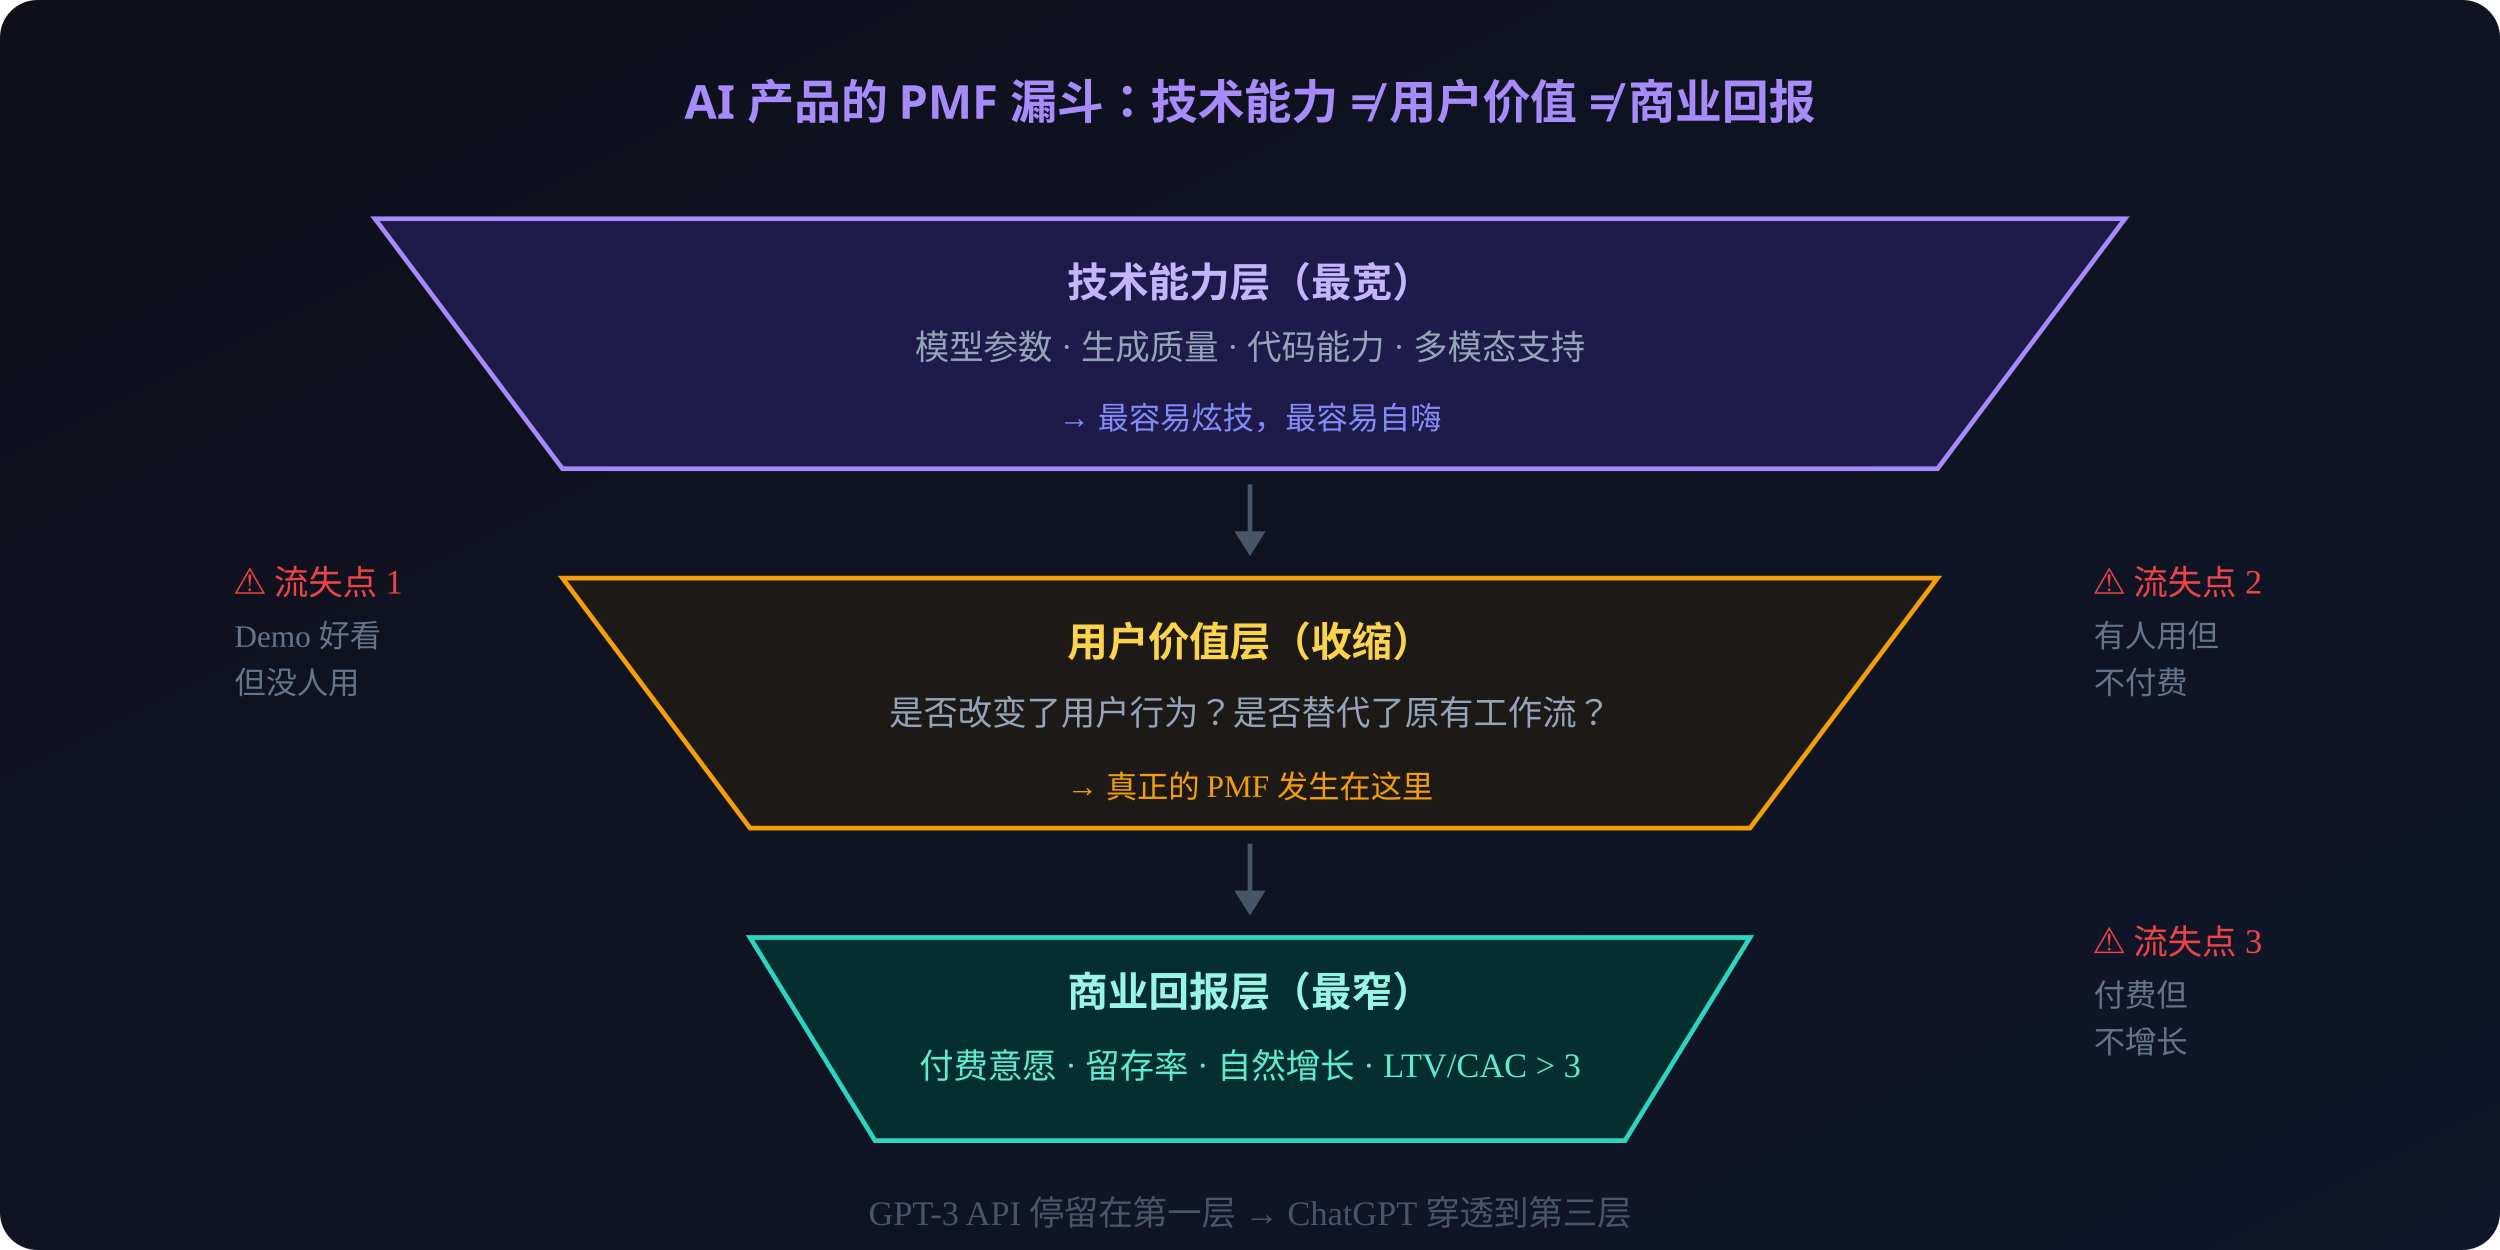
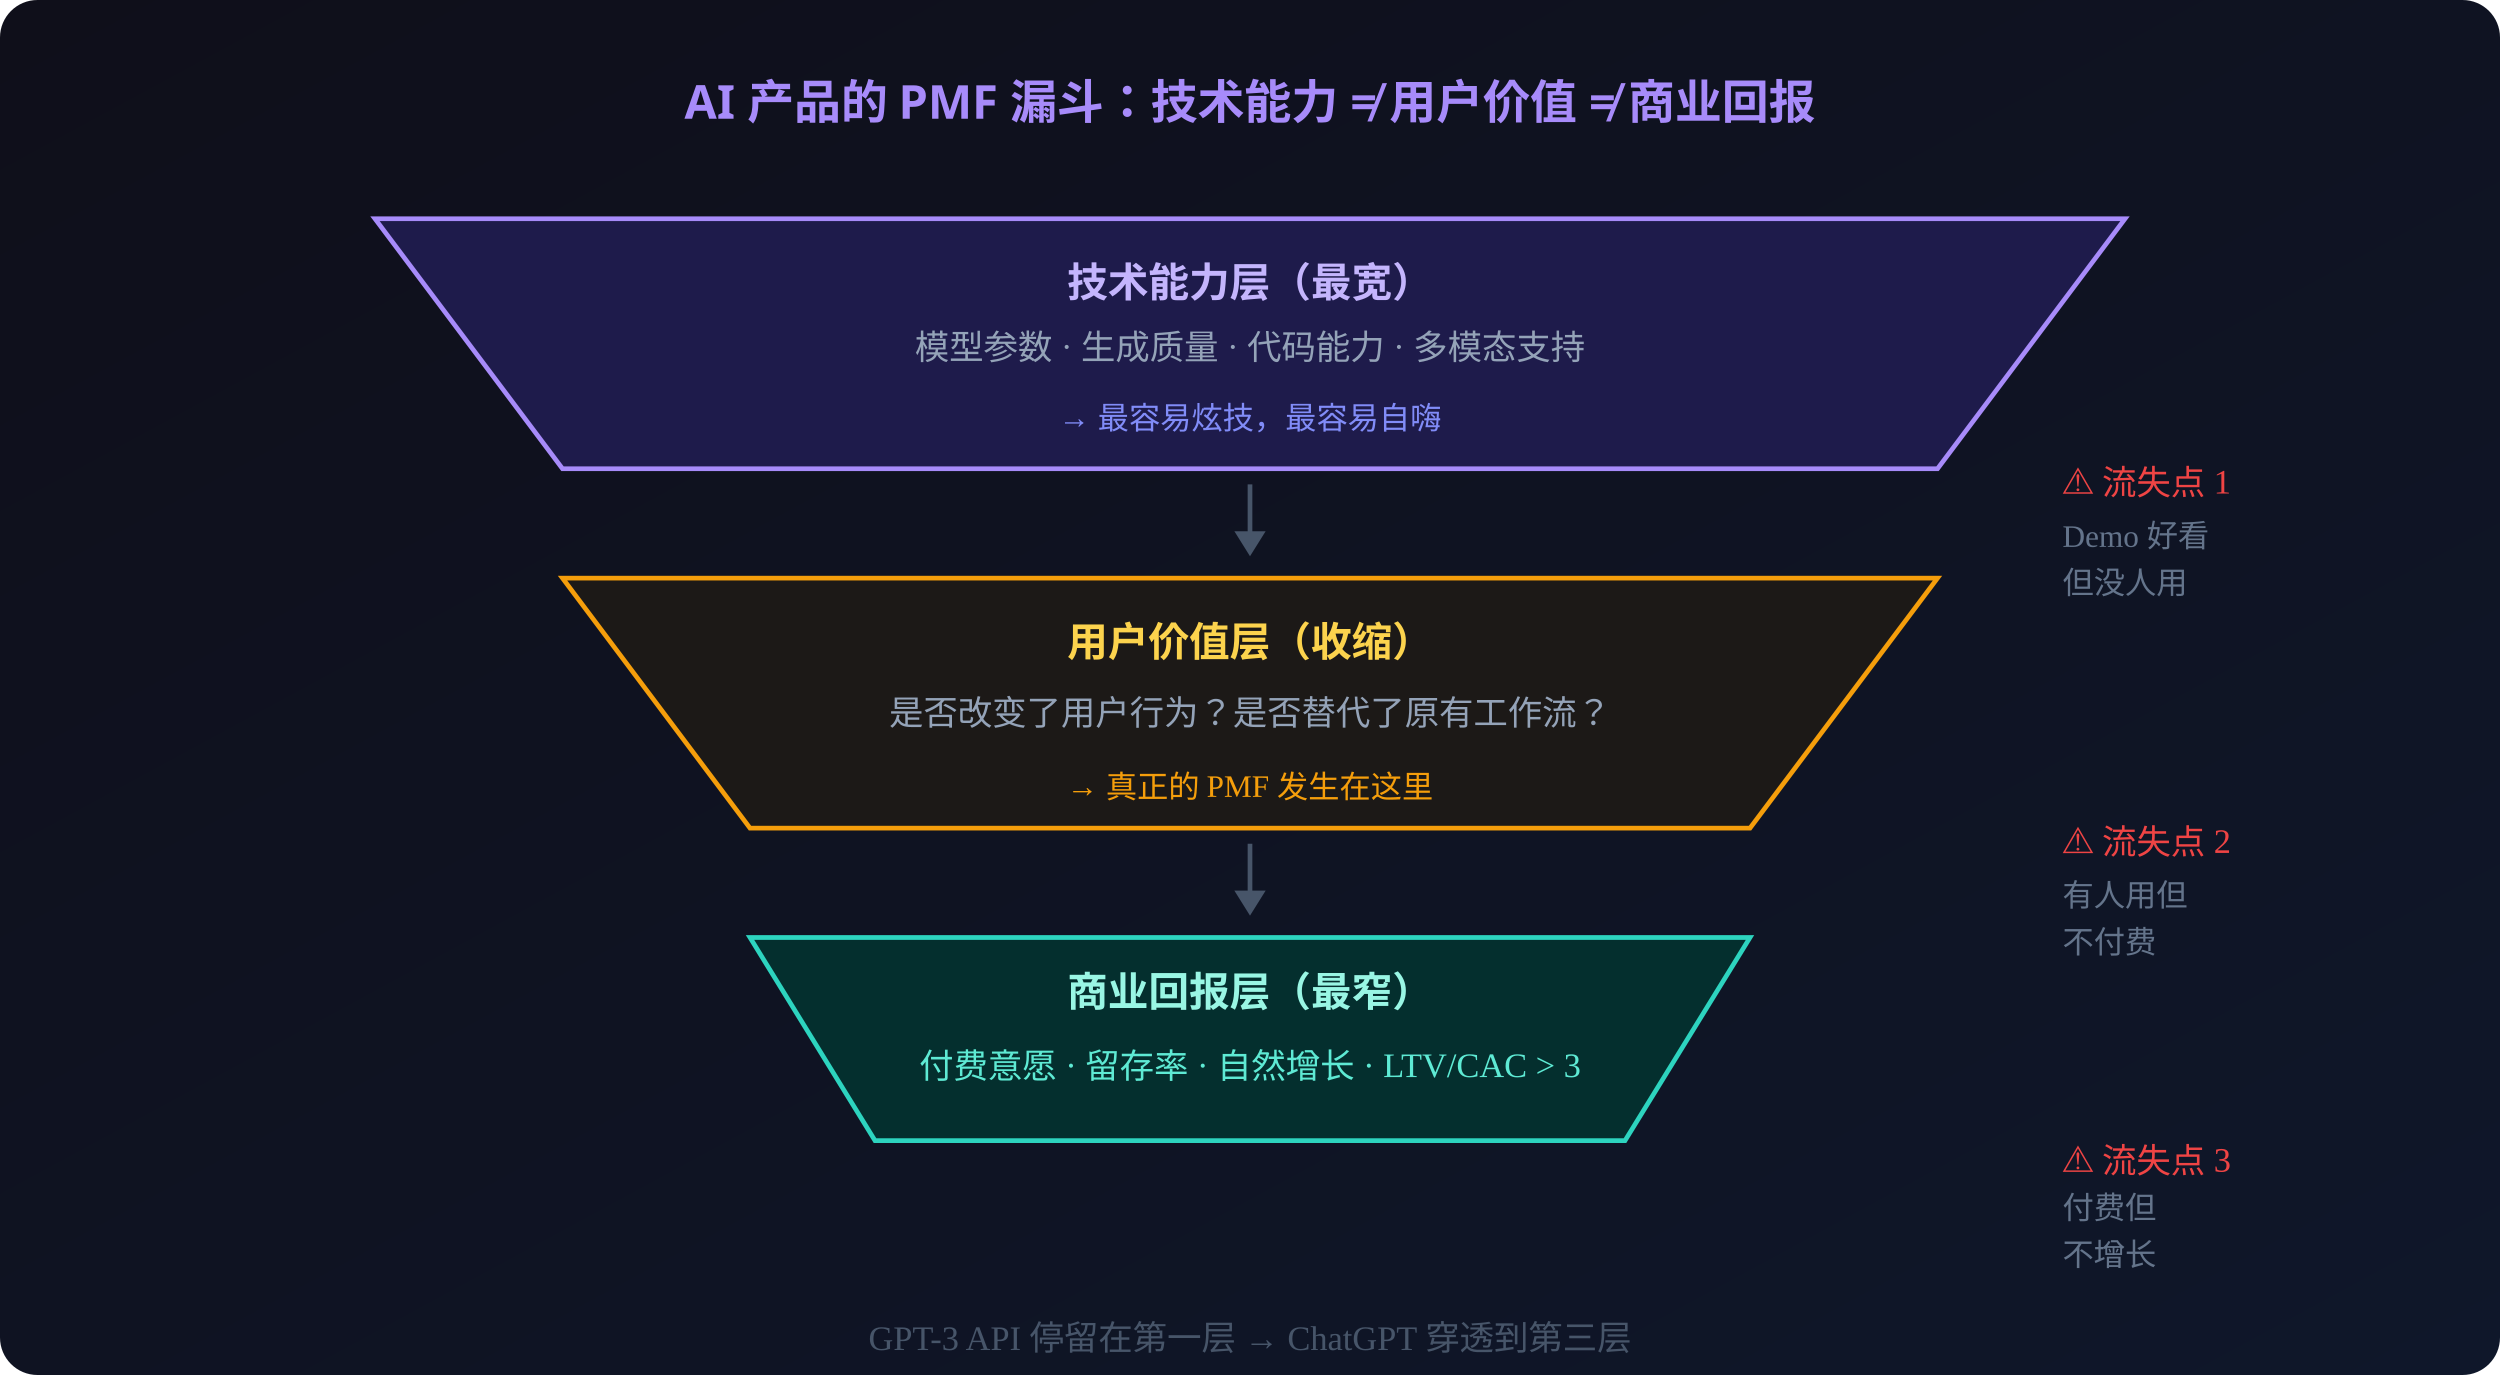
- <svg xmlns="http://www.w3.org/2000/svg" viewBox="0 0 800 400" fill="none">
+ <svg xmlns="http://www.w3.org/2000/svg" viewBox="0 0 800 440" fill="none">
  <defs>
    <linearGradient id="bg" x1="0" y1="0" x2="1" y2="1">
      <stop offset="0%" stop-color="#0f0f1a" />
      <stop offset="100%" stop-color="#0f172a" />
    </linearGradient>
  </defs>
-   <rect width="800" height="400" rx="12" fill="url(#bg)" />
+   <rect width="800" height="440" rx="12" fill="url(#bg)" />
  <text x="400" y="38" text-anchor="middle" fill="#a78bfa" font-size="15" font-family="sans-serif" font-weight="600">AI 产品的 PMF 漏斗：技术能力 ≠ 用户价值 ≠ 商业回报</text>
  <path d="M120,70 L680,70 L620,150 L180,150 Z" fill="#1e1b4b" stroke="#a78bfa" stroke-width="1.5" />
  <text x="400" y="95" text-anchor="middle" fill="#c4b5fd" font-size="13" font-weight="600">技术能力层（最宽）</text>
  <text x="400" y="115" text-anchor="middle" fill="#94a3b8" font-size="11">模型参数 · 生成质量 · 代码能力 · 多模态支持</text>
  <text x="400" y="137" text-anchor="middle" fill="#818cf8" font-size="10">→ 最容易炫技，最容易自嗨</text>
  <line x1="400" y1="155" x2="400" y2="172" stroke="#475569" stroke-width="1.5" />
  <polygon points="400,178 395,170 405,170" fill="#475569" />
  <path d="M180,185 L620,185 L560,265 L240,265 Z" fill="#1c1917" stroke="#f59e0b" stroke-width="1.5" />
  <text x="400" y="210" text-anchor="middle" fill="#fcd34d" font-size="13" font-weight="600">用户价值层（收缩）</text>
  <text x="400" y="232" text-anchor="middle" fill="#94a3b8" font-size="11">是否改变了用户行为？是否替代了原有工作流？</text>
  <text x="400" y="255" text-anchor="middle" fill="#f59e0b" font-size="10">→ 真正的 PMF 发生在这里</text>
  <line x1="400" y1="270" x2="400" y2="287" stroke="#475569" stroke-width="1.5" />
  <polygon points="400,293 395,285 405,285" fill="#475569" />
  <path d="M240,300 L560,300 L520,365 L280,365 Z" fill="#042f2e" stroke="#2dd4bf" stroke-width="1.5" />
  <text x="400" y="322" text-anchor="middle" fill="#99f6e4" font-size="13" font-weight="600">商业回报层（最窄）</text>
  <text x="400" y="345" text-anchor="middle" fill="#5eead4" font-size="11">付费意愿 · 留存率 · 自然增长 · LTV/CAC &gt; 3</text>
-   <text x="75" y="190" fill="#ef4444" font-size="11">⚠ 流失点 1</text>
-   <text x="75" y="207" fill="#64748b" font-size="10">Demo 好看</text>
-   <text x="75" y="222" fill="#64748b" font-size="10">但没人用</text>
-   <text x="670" y="190" fill="#ef4444" font-size="11">⚠ 流失点 2</text>
-   <text x="670" y="207" fill="#64748b" font-size="10">有人用但</text>
-   <text x="670" y="222" fill="#64748b" font-size="10">不付费</text>
-   <text x="670" y="305" fill="#ef4444" font-size="11">⚠ 流失点 3</text>
-   <text x="670" y="322" fill="#64748b" font-size="10">付费但</text>
-   <text x="670" y="337" fill="#64748b" font-size="10">不增长</text>
-   <text x="400" y="392" text-anchor="middle" fill="#475569" font-size="11">GPT-3 API 停留在第一层 → ChatGPT 穿透到第三层</text>
+   <text x="660" y="158" fill="#ef4444" font-size="11">⚠ 流失点 1</text>
+   <text x="660" y="175" fill="#64748b" font-size="10">Demo 好看</text>
+   <text x="660" y="190" fill="#64748b" font-size="10">但没人用</text>
+   <text x="660" y="273" fill="#ef4444" font-size="11">⚠ 流失点 2</text>
+   <text x="660" y="290" fill="#64748b" font-size="10">有人用但</text>
+   <text x="660" y="305" fill="#64748b" font-size="10">不付费</text>
+   <text x="660" y="375" fill="#ef4444" font-size="11">⚠ 流失点 3</text>
+   <text x="660" y="390" fill="#64748b" font-size="10">付费但</text>
+   <text x="660" y="405" fill="#64748b" font-size="10">不增长</text>
+   <text x="400" y="432" text-anchor="middle" fill="#475569" font-size="11">GPT-3 API 停留在第一层 → ChatGPT 穿透到第三层</text>
</svg>
